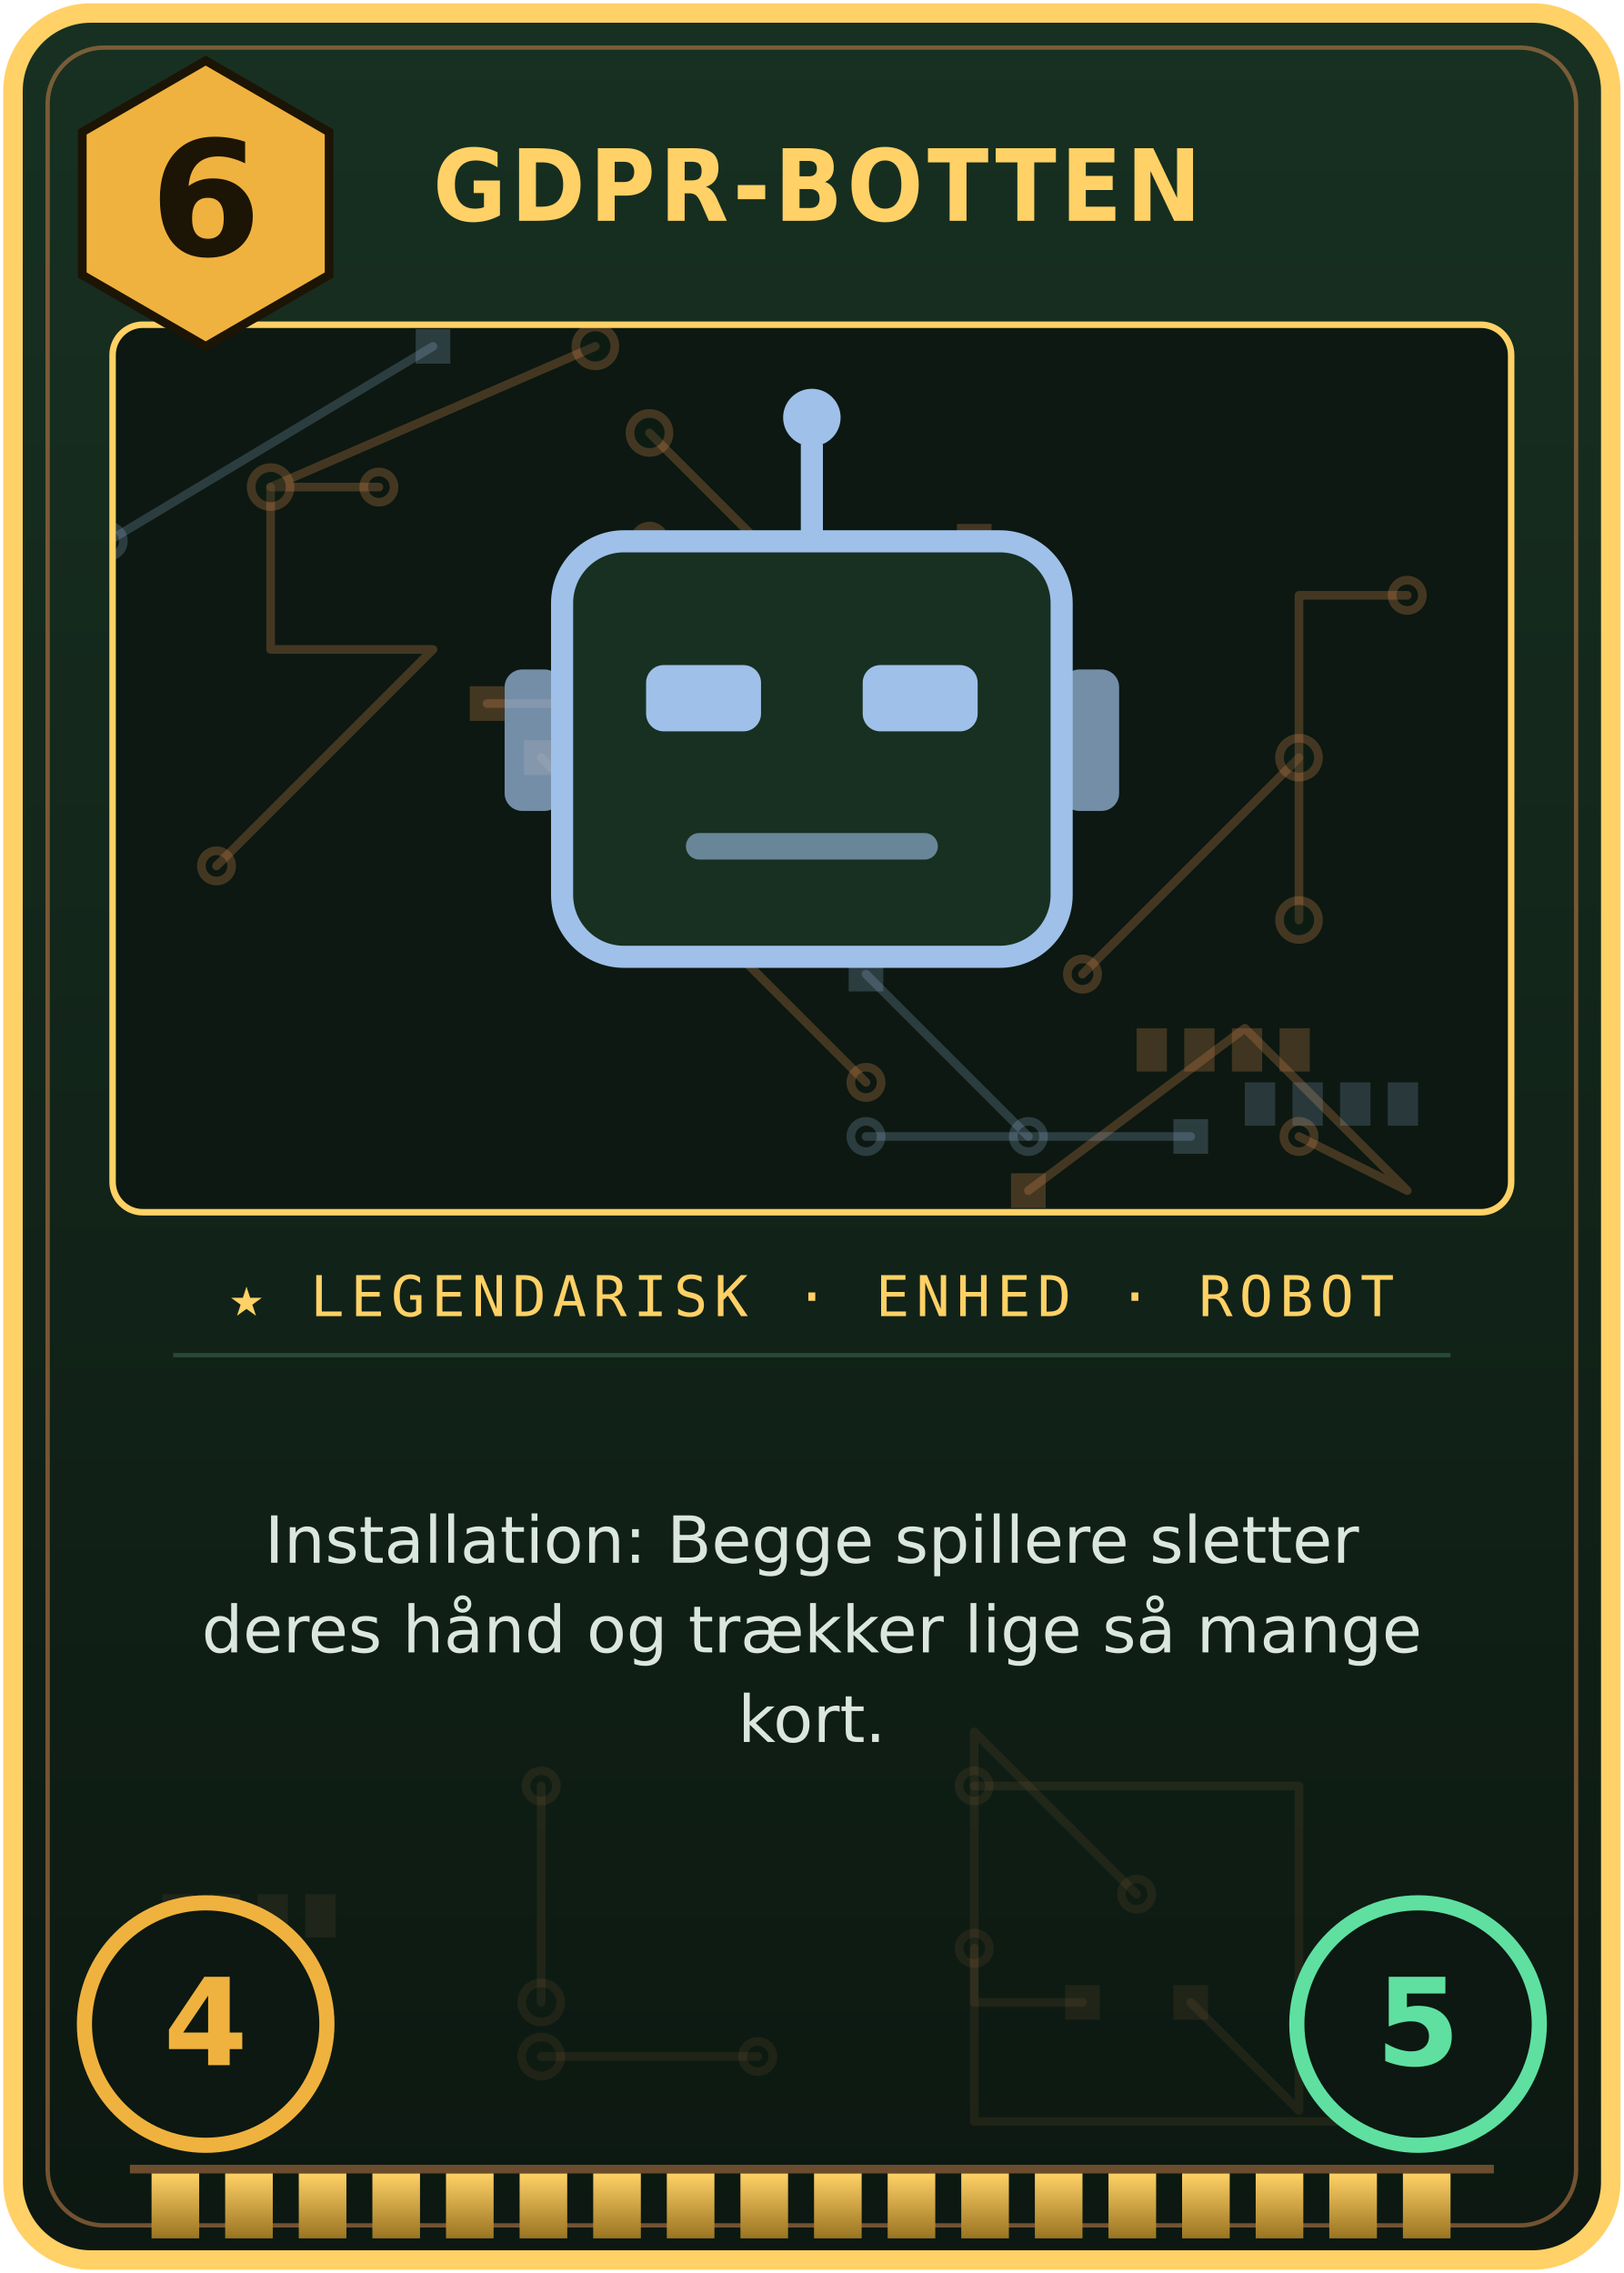
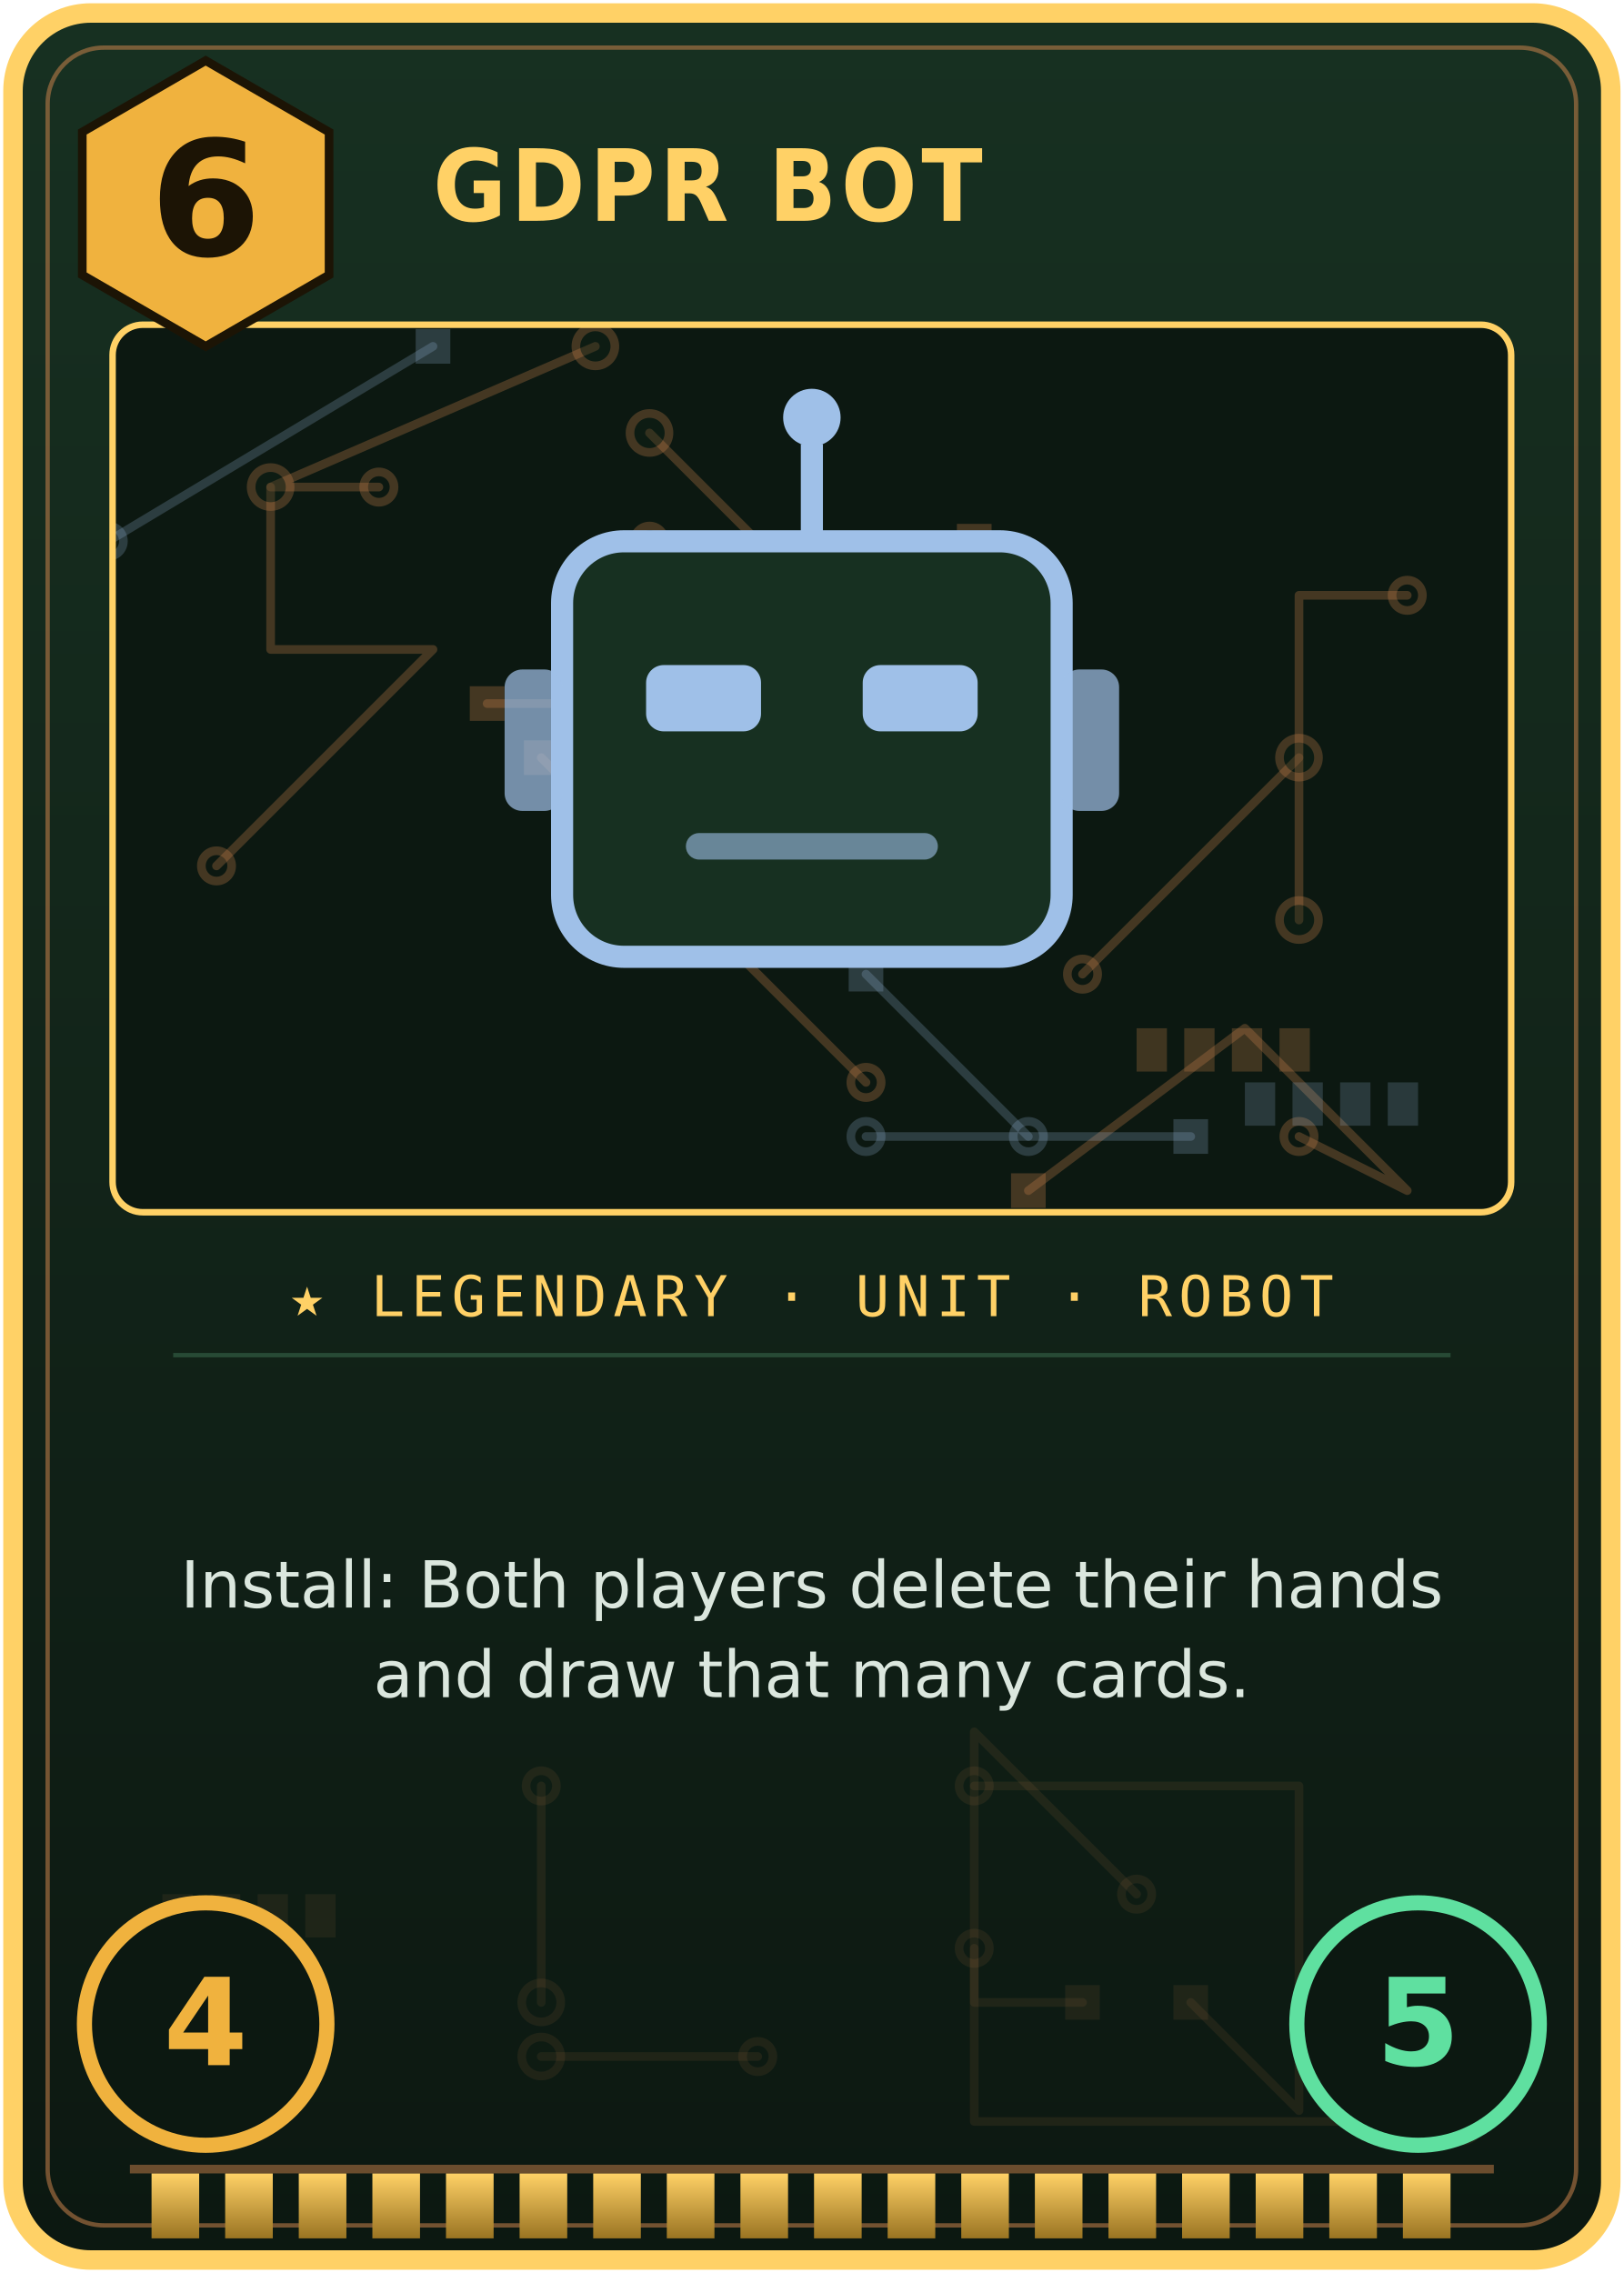
<svg xmlns="http://www.w3.org/2000/svg" width="750" height="1050" viewBox="0 0 750 1050">
  <defs>
    <linearGradient id="bggrad" x1="0" y1="0" x2="0" y2="1">
      <stop offset="0" stop-color="#173021" />
      <stop offset="0.5" stop-color="#122419" />
      <stop offset="1" stop-color="#0c1811" />
    </linearGradient>
    <linearGradient id="guldgrad" x1="0" y1="0" x2="0" y2="1">
      <stop offset="0" stop-color="#ffd166" />
      <stop offset="1" stop-color="#9a7422" />
    </linearGradient>
    <clipPath id="artclip">
      <rect x="52" y="150" width="646" height="410" rx="14" />
    </clipPath>
  </defs>
  <rect x="6" y="6" width="738" height="1038" rx="36" fill="url(#bggrad)" stroke="#ffd166" stroke-width="9" />
  <rect x="22" y="22" width="706" height="1006" rx="26" fill="none" stroke="#c9814a" stroke-width="2" opacity="0.55" />
  <circle cx="450" cy="825" r="7" fill="none" stroke="#c9814a" stroke-width="4" opacity="0.1" />
  <path d="M 450 825 L 600 825 L 600 975 L 550 925" fill="none" stroke="#c9814a" stroke-width="4" stroke-linecap="round" stroke-linejoin="round" opacity="0.1" />
  <rect x="542" y="917" width="16" height="16" fill="#c9814a" opacity="0.1" />
  <circle cx="250" cy="825" r="7" fill="none" stroke="#c9814a" stroke-width="4" opacity="0.1" />
  <path d="M 250 825 L 250 925" fill="none" stroke="#c9814a" stroke-width="4" stroke-linecap="round" stroke-linejoin="round" opacity="0.1" />
  <circle cx="250" cy="925" r="9" fill="#122419" stroke="#c9814a" stroke-width="4" opacity="0.1" />
  <circle cx="450" cy="900" r="7" fill="none" stroke="#c9814a" stroke-width="4" opacity="0.1" />
  <path d="M 450 900 L 450 980 L 575 980 L 675 980" fill="none" stroke="#c9814a" stroke-width="4" stroke-linecap="round" stroke-linejoin="round" opacity="0.1" />
  <circle cx="675" cy="980" r="9" fill="#122419" stroke="#c9814a" stroke-width="4" opacity="0.1" />
  <circle cx="525" cy="875" r="7" fill="none" stroke="#c9814a" stroke-width="4" opacity="0.1" />
  <path d="M 525 875 L 450 800 L 450 925 L 500 925" fill="none" stroke="#c9814a" stroke-width="4" stroke-linecap="round" stroke-linejoin="round" opacity="0.1" />
  <rect x="492" y="917" width="16" height="16" fill="#c9814a" opacity="0.1" />
  <circle cx="350" cy="950" r="7" fill="none" stroke="#c9814a" stroke-width="4" opacity="0.1" />
  <path d="M 350 950 L 250 950" fill="none" stroke="#c9814a" stroke-width="4" stroke-linecap="round" stroke-linejoin="round" opacity="0.1" />
  <circle cx="250" cy="950" r="9" fill="#122419" stroke="#c9814a" stroke-width="4" opacity="0.1" />
  <rect x="75" y="875" width="14" height="20" fill="#c9814a" opacity="0.09" />
  <rect x="97" y="875" width="14" height="20" fill="#c9814a" opacity="0.09" />
  <rect x="119" y="875" width="14" height="20" fill="#c9814a" opacity="0.09" />
  <rect x="141" y="875" width="14" height="20" fill="#c9814a" opacity="0.09" />
  <g clip-path="url(#artclip)">
    <rect x="52" y="150" width="646" height="410" fill="#0c1811" />
    <circle cx="500" cy="450" r="7" fill="none" stroke="#c9814a" stroke-width="4" opacity="0.3" />
    <path d="M 500 450 L 600 350" fill="none" stroke="#c9814a" stroke-width="4" stroke-linecap="round" stroke-linejoin="round" opacity="0.3" />
    <circle cx="600" cy="350" r="9" fill="#122419" stroke="#c9814a" stroke-width="4" opacity="0.3" />
    <circle cx="650" cy="275" r="7" fill="none" stroke="#c9814a" stroke-width="4" opacity="0.3" />
    <path d="M 650 275 L 600 275 L 600 425" fill="none" stroke="#c9814a" stroke-width="4" stroke-linecap="round" stroke-linejoin="round" opacity="0.3" />
    <circle cx="600" cy="425" r="9" fill="#122419" stroke="#c9814a" stroke-width="4" opacity="0.3" />
    <circle cx="300" cy="250" r="7" fill="none" stroke="#c9814a" stroke-width="4" opacity="0.3" />
    <path d="M 300 250 L 300 325 L 225 325" fill="none" stroke="#c9814a" stroke-width="4" stroke-linecap="round" stroke-linejoin="round" opacity="0.3" />
    <rect x="217" y="317" width="16" height="16" fill="#c9814a" opacity="0.3" />
    <circle cx="175" cy="225" r="7" fill="none" stroke="#c9814a" stroke-width="4" opacity="0.3" />
    <path d="M 175 225 L 125 225 L 275 160 L 275 160" fill="none" stroke="#c9814a" stroke-width="4" stroke-linecap="round" stroke-linejoin="round" opacity="0.3" />
    <circle cx="275" cy="160" r="9" fill="#122419" stroke="#c9814a" stroke-width="4" opacity="0.3" />
    <circle cx="325" cy="425" r="7" fill="none" stroke="#c9814a" stroke-width="4" opacity="0.3" />
    <path d="M 325 425 L 425 325 L 375 275 L 300 200" fill="none" stroke="#c9814a" stroke-width="4" stroke-linecap="round" stroke-linejoin="round" opacity="0.3" />
    <circle cx="300" cy="200" r="9" fill="#122419" stroke="#c9814a" stroke-width="4" opacity="0.3" />
    <circle cx="600" cy="525" r="7" fill="none" stroke="#c9814a" stroke-width="4" opacity="0.3" />
    <path d="M 600 525 L 650 550 L 575 475 L 475 550" fill="none" stroke="#c9814a" stroke-width="4" stroke-linecap="round" stroke-linejoin="round" opacity="0.3" />
    <rect x="467" y="542" width="16" height="16" fill="#c9814a" opacity="0.3" />
    <circle cx="100" cy="400" r="7" fill="none" stroke="#c9814a" stroke-width="4" opacity="0.3" />
    <path d="M 100 400 L 200 300 L 125 300 L 125 225" fill="none" stroke="#c9814a" stroke-width="4" stroke-linecap="round" stroke-linejoin="round" opacity="0.3" />
    <circle cx="125" cy="225" r="9" fill="#122419" stroke="#c9814a" stroke-width="4" opacity="0.3" />
    <circle cx="400" cy="500" r="7" fill="none" stroke="#c9814a" stroke-width="4" opacity="0.3" />
    <path d="M 400 500 L 250 350" fill="none" stroke="#c9814a" stroke-width="4" stroke-linecap="round" stroke-linejoin="round" opacity="0.3" />
    <rect x="242" y="342" width="16" height="16" fill="#c9814a" opacity="0.3" />
    <circle cx="400" cy="375" r="7" fill="none" stroke="#c9814a" stroke-width="4" opacity="0.3" />
    <path d="M 400 375 L 450 325 L 450 250" fill="none" stroke="#c9814a" stroke-width="4" stroke-linecap="round" stroke-linejoin="round" opacity="0.3" />
    <rect x="442" y="242" width="16" height="16" fill="#c9814a" opacity="0.3" />
    <rect x="525" y="475" width="14" height="20" fill="#c9814a" opacity="0.27" />
    <rect x="547" y="475" width="14" height="20" fill="#c9814a" opacity="0.27" />
    <rect x="569" y="475" width="14" height="20" fill="#c9814a" opacity="0.27" />
    <rect x="591" y="475" width="14" height="20" fill="#c9814a" opacity="0.27" />
    <circle cx="400" cy="525" r="7" fill="none" stroke="#9fc0e8" stroke-width="4" opacity="0.22" />
    <path d="M 400 525 L 550 525" fill="none" stroke="#9fc0e8" stroke-width="4" stroke-linecap="round" stroke-linejoin="round" opacity="0.22" />
    <rect x="542" y="517" width="16" height="16" fill="#9fc0e8" opacity="0.22" />
    <circle cx="475" cy="525" r="7" fill="none" stroke="#9fc0e8" stroke-width="4" opacity="0.22" />
    <path d="M 475 525 L 400 450" fill="none" stroke="#9fc0e8" stroke-width="4" stroke-linecap="round" stroke-linejoin="round" opacity="0.22" />
    <rect x="392" y="442" width="16" height="16" fill="#9fc0e8" opacity="0.22" />
    <circle cx="50" cy="250" r="7" fill="none" stroke="#9fc0e8" stroke-width="4" opacity="0.22" />
    <path d="M 50 250 L 200 160" fill="none" stroke="#9fc0e8" stroke-width="4" stroke-linecap="round" stroke-linejoin="round" opacity="0.22" />
    <rect x="192" y="152" width="16" height="16" fill="#9fc0e8" opacity="0.22" />
    <rect x="575" y="500" width="14" height="20" fill="#9fc0e8" opacity="0.198" />
    <rect x="597" y="500" width="14" height="20" fill="#9fc0e8" opacity="0.198" />
    <rect x="619" y="500" width="14" height="20" fill="#9fc0e8" opacity="0.198" />
    <rect x="641" y="500" width="14" height="20" fill="#9fc0e8" opacity="0.198" />
    <g transform="translate(375 345) scale(1.021) translate(-375 -345)">
      <line x1="375" y1="252" x2="375" y2="208" stroke="#9fc0e8" stroke-width="10" />
      <circle cx="375" cy="196" r="13" fill="#9fc0e8" />
      <rect x="262" y="252" width="226" height="188" rx="28" fill="#173021" stroke="#9fc0e8" stroke-width="10" />
      <rect x="236" y="310" width="26" height="64" rx="8" fill="#9fc0e8" opacity="0.7" />
      <rect x="488" y="310" width="26" height="64" rx="8" fill="#9fc0e8" opacity="0.7" />
      <rect x="300" y="308" width="52" height="30" rx="8" fill="#9fc0e8" />
      <rect x="398" y="308" width="52" height="30" rx="8" fill="#9fc0e8" />
      <rect x="318" y="384" width="114" height="12" rx="6" fill="#9fc0e8" opacity="0.6" />
    </g>
  </g>
  <rect x="52" y="150" width="646" height="410" rx="14" fill="none" stroke="#ffd166" stroke-width="3" />
-   <text x="200" y="102" font-family="DejaVu Sans Condensed" font-weight="bold" font-size="46" letter-spacing="2" fill="#ffd166">GDPR-BOTTEN</text>
+   <text x="200" y="102" font-family="DejaVu Sans Condensed" font-weight="bold" font-size="46" letter-spacing="2" fill="#ffd166">GDPR BOT</text>
  <polygon points="95,28 152,61 152,127 95,160 38,127 38,61" fill="#f0b23e" stroke="#1c1405" stroke-width="4" />
  <text x="95" y="118" text-anchor="middle" font-family="DejaVu Sans" font-weight="bold" font-size="74" fill="#1c1405">6</text>
-   <text x="375" y="608" text-anchor="middle" font-family="DejaVu Sans Mono" font-size="26" letter-spacing="3" fill="#ffd166">★ LEGENDARISK · ENHED · ROBOT</text>
+   <text x="375" y="608" text-anchor="middle" font-family="DejaVu Sans Mono" font-size="26" letter-spacing="3" fill="#ffd166">★ LEGENDARY · UNIT · ROBOT</text>
  <line x1="80" y1="626" x2="670" y2="626" stroke="#274a35" stroke-width="2" />
-   <text x="375" y="721.9" text-anchor="middle" font-family="DejaVu Sans" font-size="30" fill="#dbe7de">Installation: Begge spillere sletter</text>
-   <text x="375" y="763.3" text-anchor="middle" font-family="DejaVu Sans" font-size="30" fill="#dbe7de">deres hånd og trækker lige så mange</text>
-   <text x="375" y="804.7" text-anchor="middle" font-family="DejaVu Sans" font-size="30" fill="#dbe7de">kort.</text>
+   <text x="375" y="742.6" text-anchor="middle" font-family="DejaVu Sans" font-size="30" fill="#dbe7de">Install: Both players delete their hands</text>
+   <text x="375" y="784.0" text-anchor="middle" font-family="DejaVu Sans" font-size="30" fill="#dbe7de">and draw that many cards.</text>
  <circle cx="95" cy="935" r="56" fill="#0c1811" stroke="#f0b23e" stroke-width="7" />
  <text x="95" y="954" text-anchor="middle" font-family="DejaVu Sans" font-weight="bold" font-size="56" fill="#f0b23e">4</text>
  <circle cx="655" cy="935" r="56" fill="#0c1811" stroke="#5fe0a0" stroke-width="7" />
  <text x="655" y="954" text-anchor="middle" font-family="DejaVu Sans" font-weight="bold" font-size="56" fill="#5fe0a0">5</text>
  <rect x="70" y="1004" width="22" height="30" fill="url(#guldgrad)" />
  <rect x="104" y="1004" width="22" height="30" fill="url(#guldgrad)" />
  <rect x="138" y="1004" width="22" height="30" fill="url(#guldgrad)" />
  <rect x="172" y="1004" width="22" height="30" fill="url(#guldgrad)" />
  <rect x="206" y="1004" width="22" height="30" fill="url(#guldgrad)" />
  <rect x="240" y="1004" width="22" height="30" fill="url(#guldgrad)" />
  <rect x="274" y="1004" width="22" height="30" fill="url(#guldgrad)" />
  <rect x="308" y="1004" width="22" height="30" fill="url(#guldgrad)" />
  <rect x="342" y="1004" width="22" height="30" fill="url(#guldgrad)" />
  <rect x="376" y="1004" width="22" height="30" fill="url(#guldgrad)" />
  <rect x="410" y="1004" width="22" height="30" fill="url(#guldgrad)" />
  <rect x="444" y="1004" width="22" height="30" fill="url(#guldgrad)" />
  <rect x="478" y="1004" width="22" height="30" fill="url(#guldgrad)" />
  <rect x="512" y="1004" width="22" height="30" fill="url(#guldgrad)" />
  <rect x="546" y="1004" width="22" height="30" fill="url(#guldgrad)" />
  <rect x="580" y="1004" width="22" height="30" fill="url(#guldgrad)" />
  <rect x="614" y="1004" width="22" height="30" fill="url(#guldgrad)" />
  <rect x="648" y="1004" width="22" height="30" fill="url(#guldgrad)" />
  <rect x="60" y="1000" width="630" height="4" fill="#c9814a" opacity="0.5" />
</svg>
